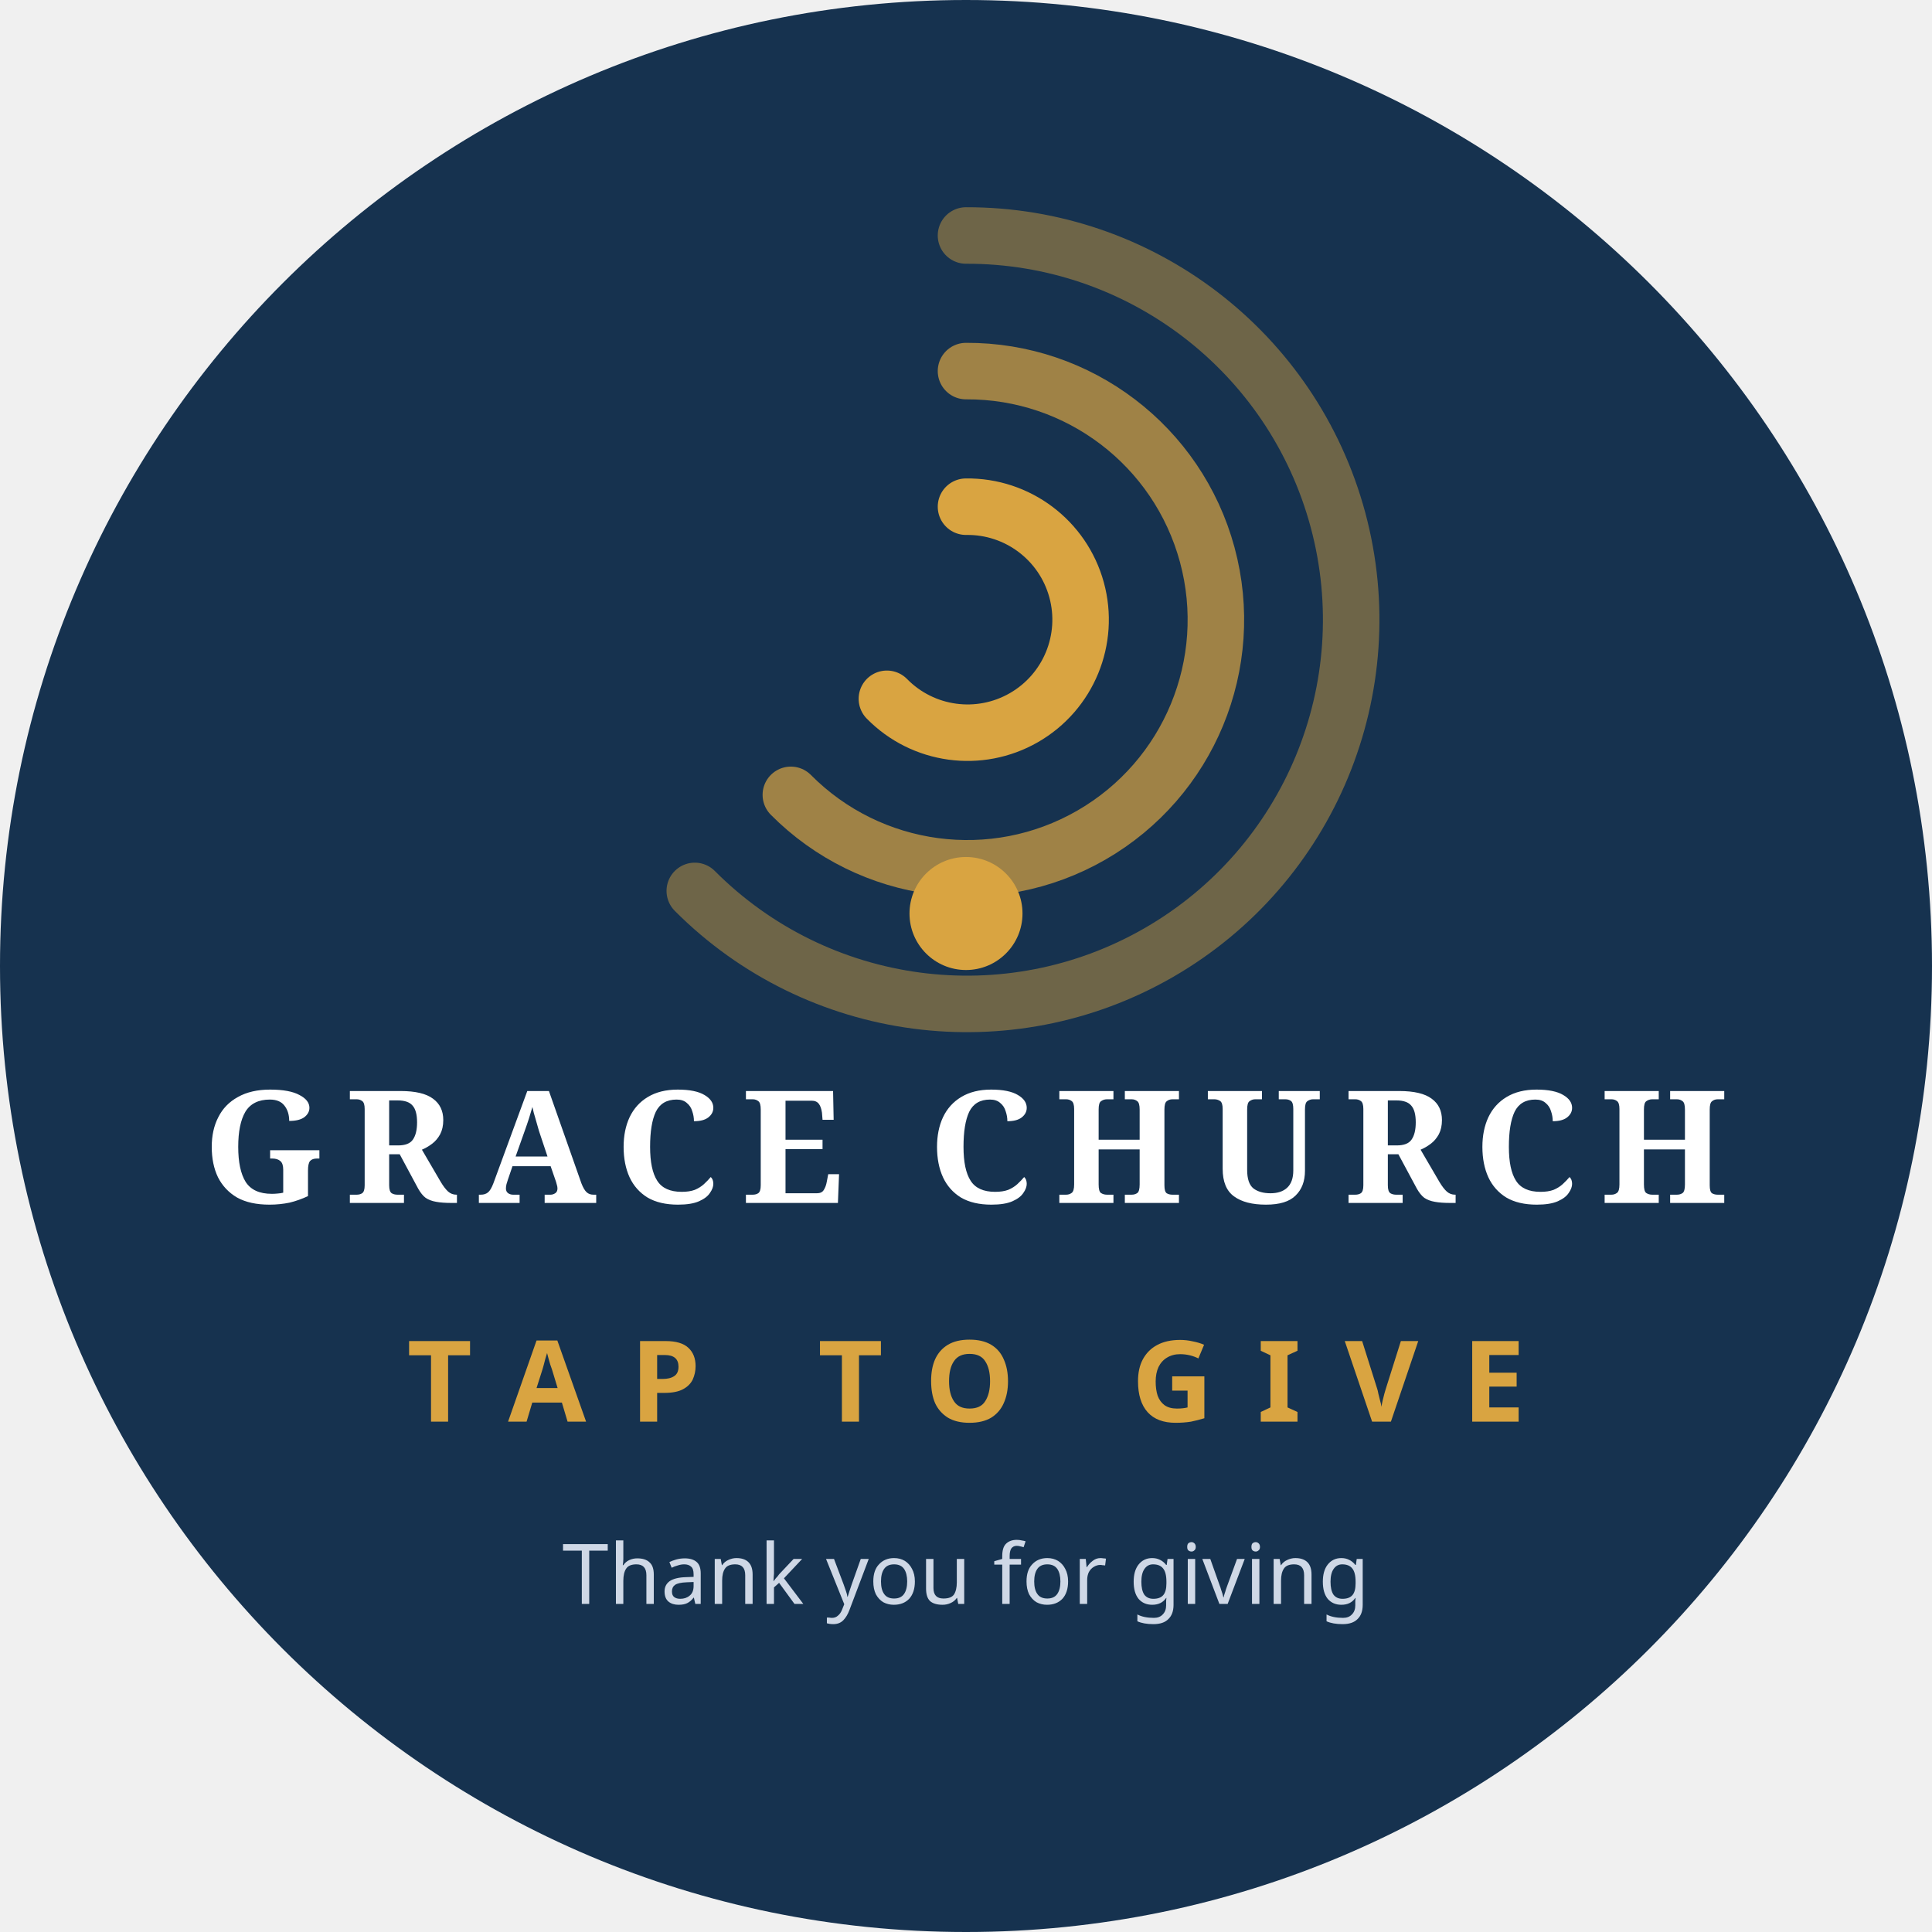
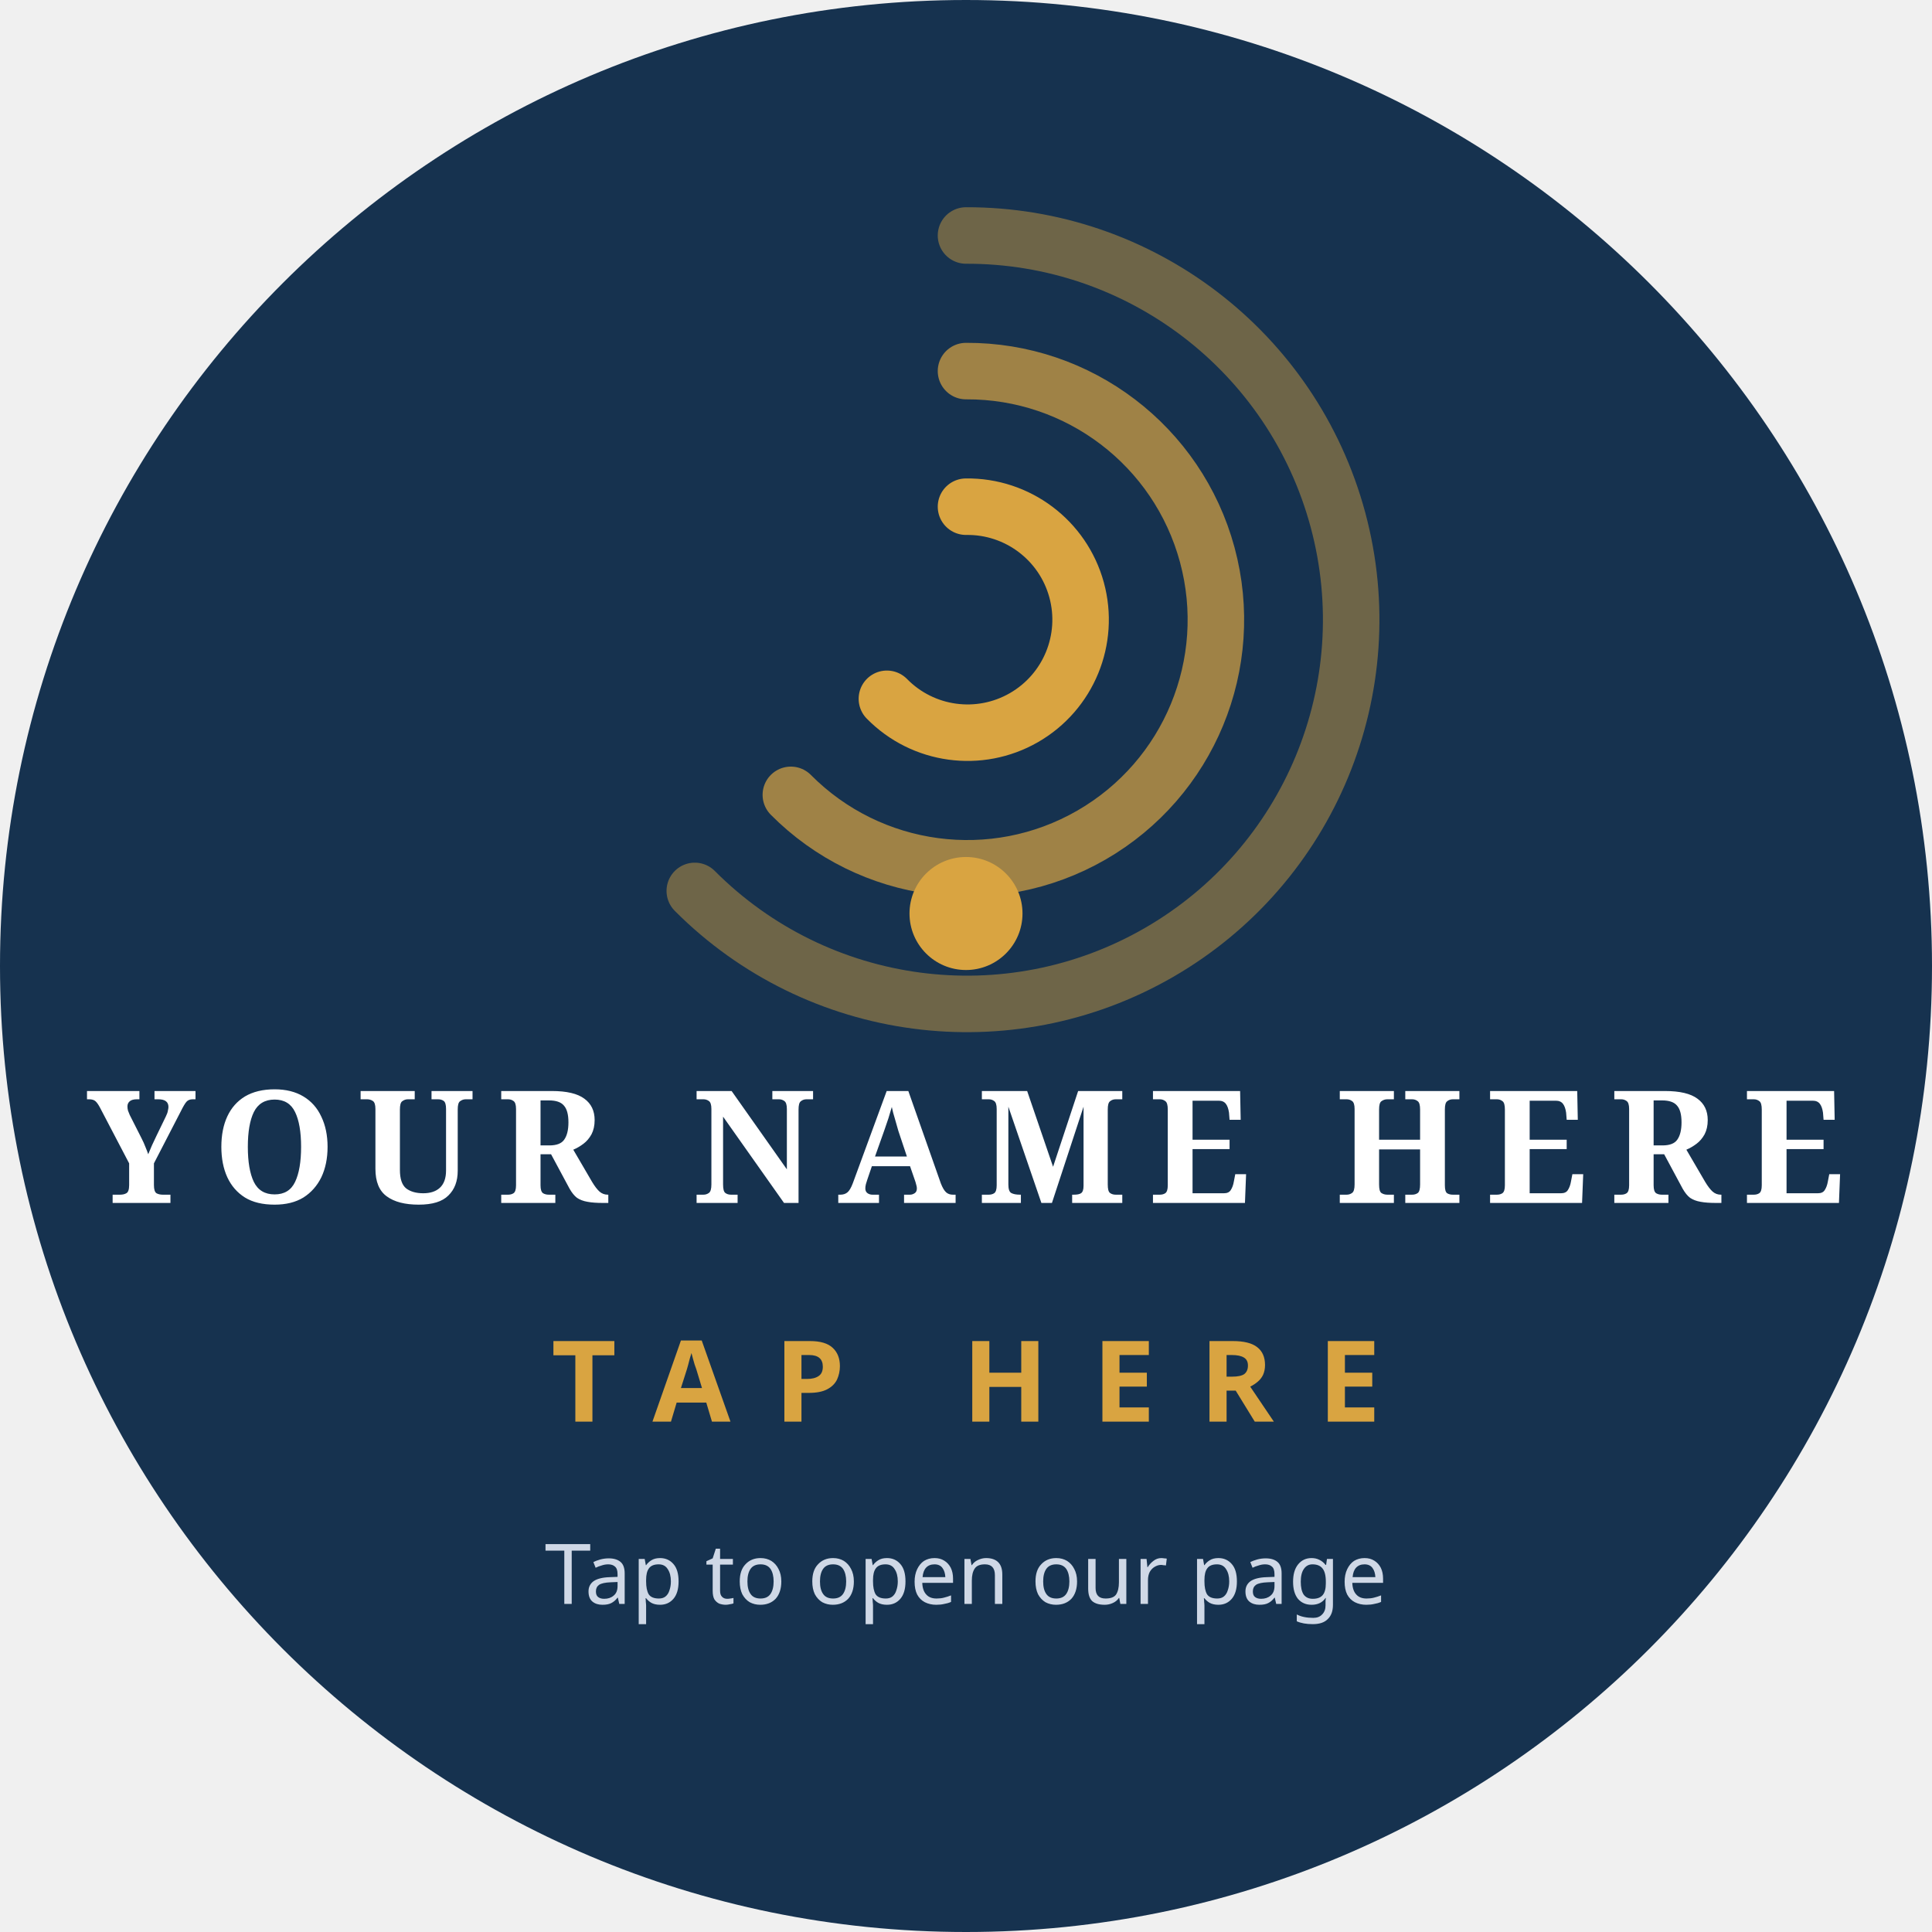
<svg xmlns="http://www.w3.org/2000/svg" width="106mm" height="106mm" viewBox="0 0 106 106">
  <defs>
    <clipPath id="cut">
      <circle cx="53" cy="53" r="53" />
    </clipPath>
  </defs>
  <g clip-path="url(#cut)">
    <rect width="106" height="106" fill="#16324f" />
    <g transform="translate(53,34) scale(0.62)" fill="none" stroke="#d9a441" stroke-width="5" stroke-linecap="round">
      <path d="M0,-34 A34,34 0 1,1 -24,24" opacity="0.45" />
      <path d="M0,-22 A22,22 0 1,1 -15.5,15.5" opacity="0.7" />
      <path d="M0,-10 A10,10 0 1,1 -7,7" />
      <circle cx="0" cy="26" r="5" fill="#d9a441" stroke="none" />
    </g>
-     <text x="53" y="66" font-family="serif" font-size="8.6" font-weight="bold" letter-spacing="1.2" fill="#ffffff" text-anchor="middle">GRACE CHURCH</text>
-     <text x="53" y="78" font-family="sans-serif" font-size="6.2" font-weight="bold" letter-spacing="2.4" fill="#d9a441" text-anchor="middle">TAP TO GIVE</text>
-     <text x="53" y="88" font-family="sans-serif" font-size="4.6" font-weight="normal" letter-spacing="0" fill="#cfd8e6" text-anchor="middle">Thank you for giving</text>
+     <text x="53" y="66" font-family="serif" font-size="8.6" font-weight="bold" letter-spacing="1.2" fill="#ffffff" text-anchor="middle">YOUR NAME HERE</text>
+     <text x="53" y="78" font-family="sans-serif" font-size="6.2" font-weight="bold" letter-spacing="2.4" fill="#d9a441" text-anchor="middle">TAP HERE</text>
+     <text x="53" y="88" font-family="sans-serif" font-size="4.6" font-weight="normal" letter-spacing="0" fill="#cfd8e6" text-anchor="middle">Tap to open our page</text>
  </g>
</svg>
